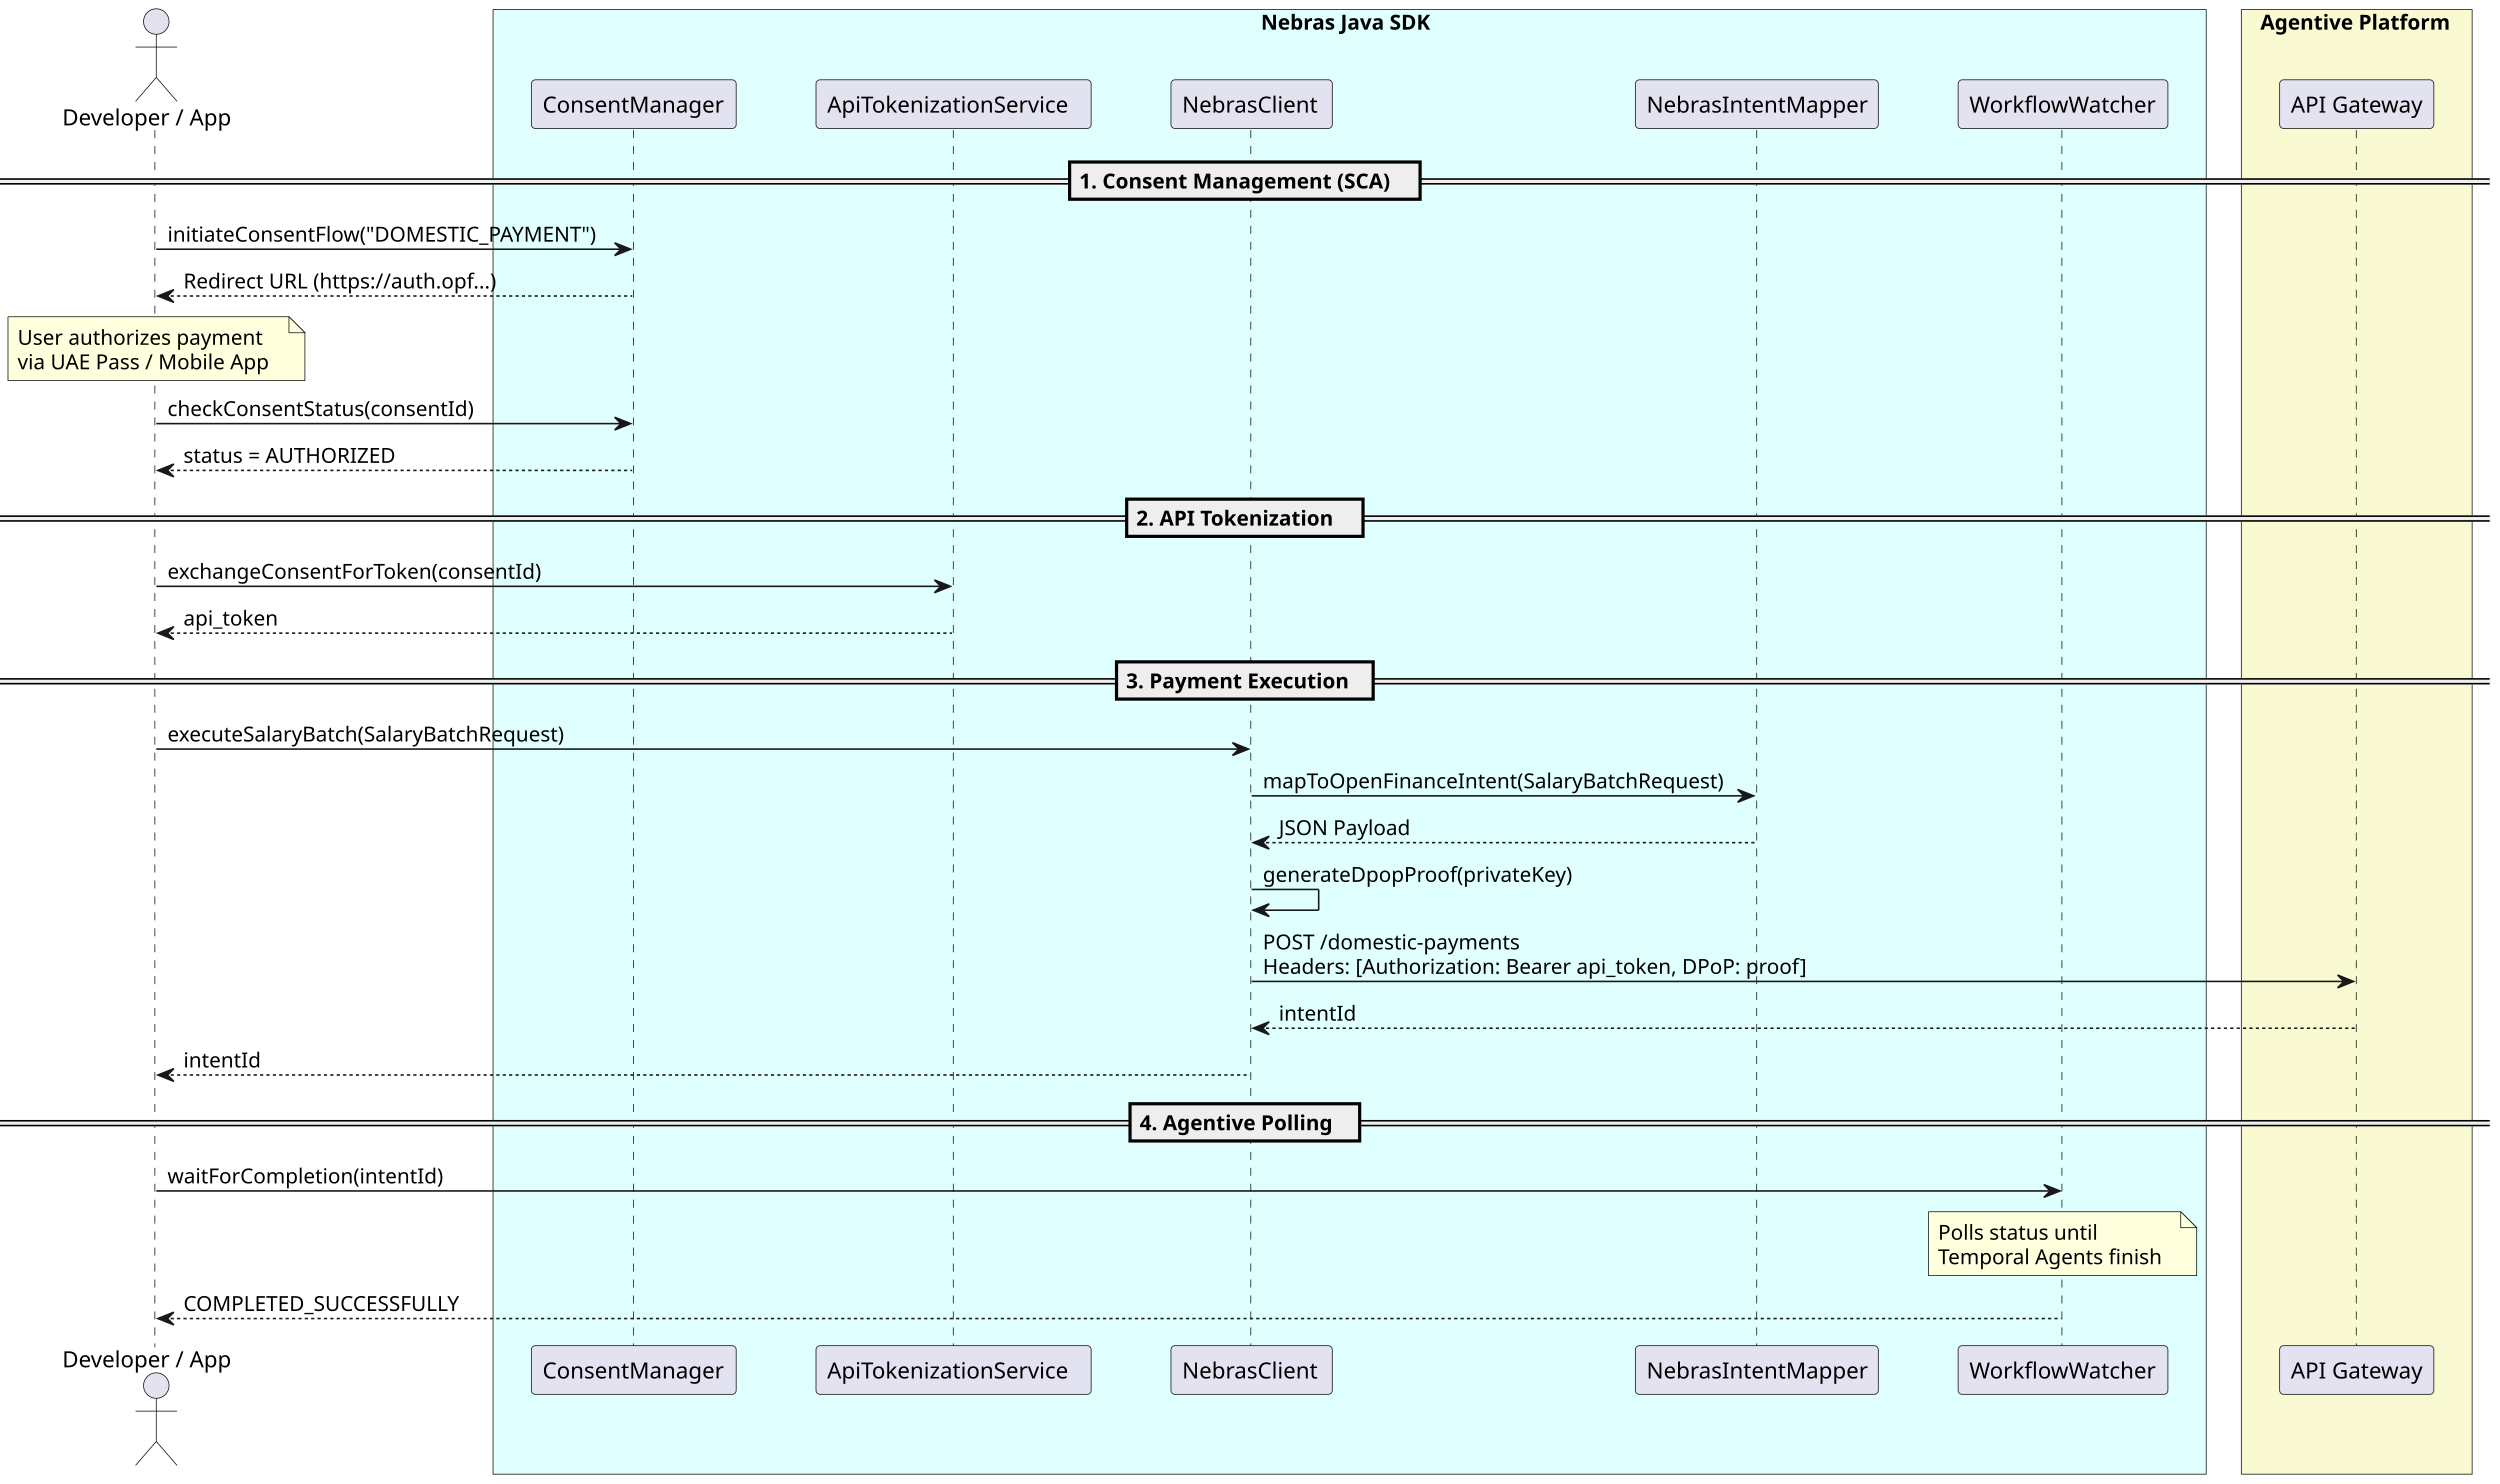
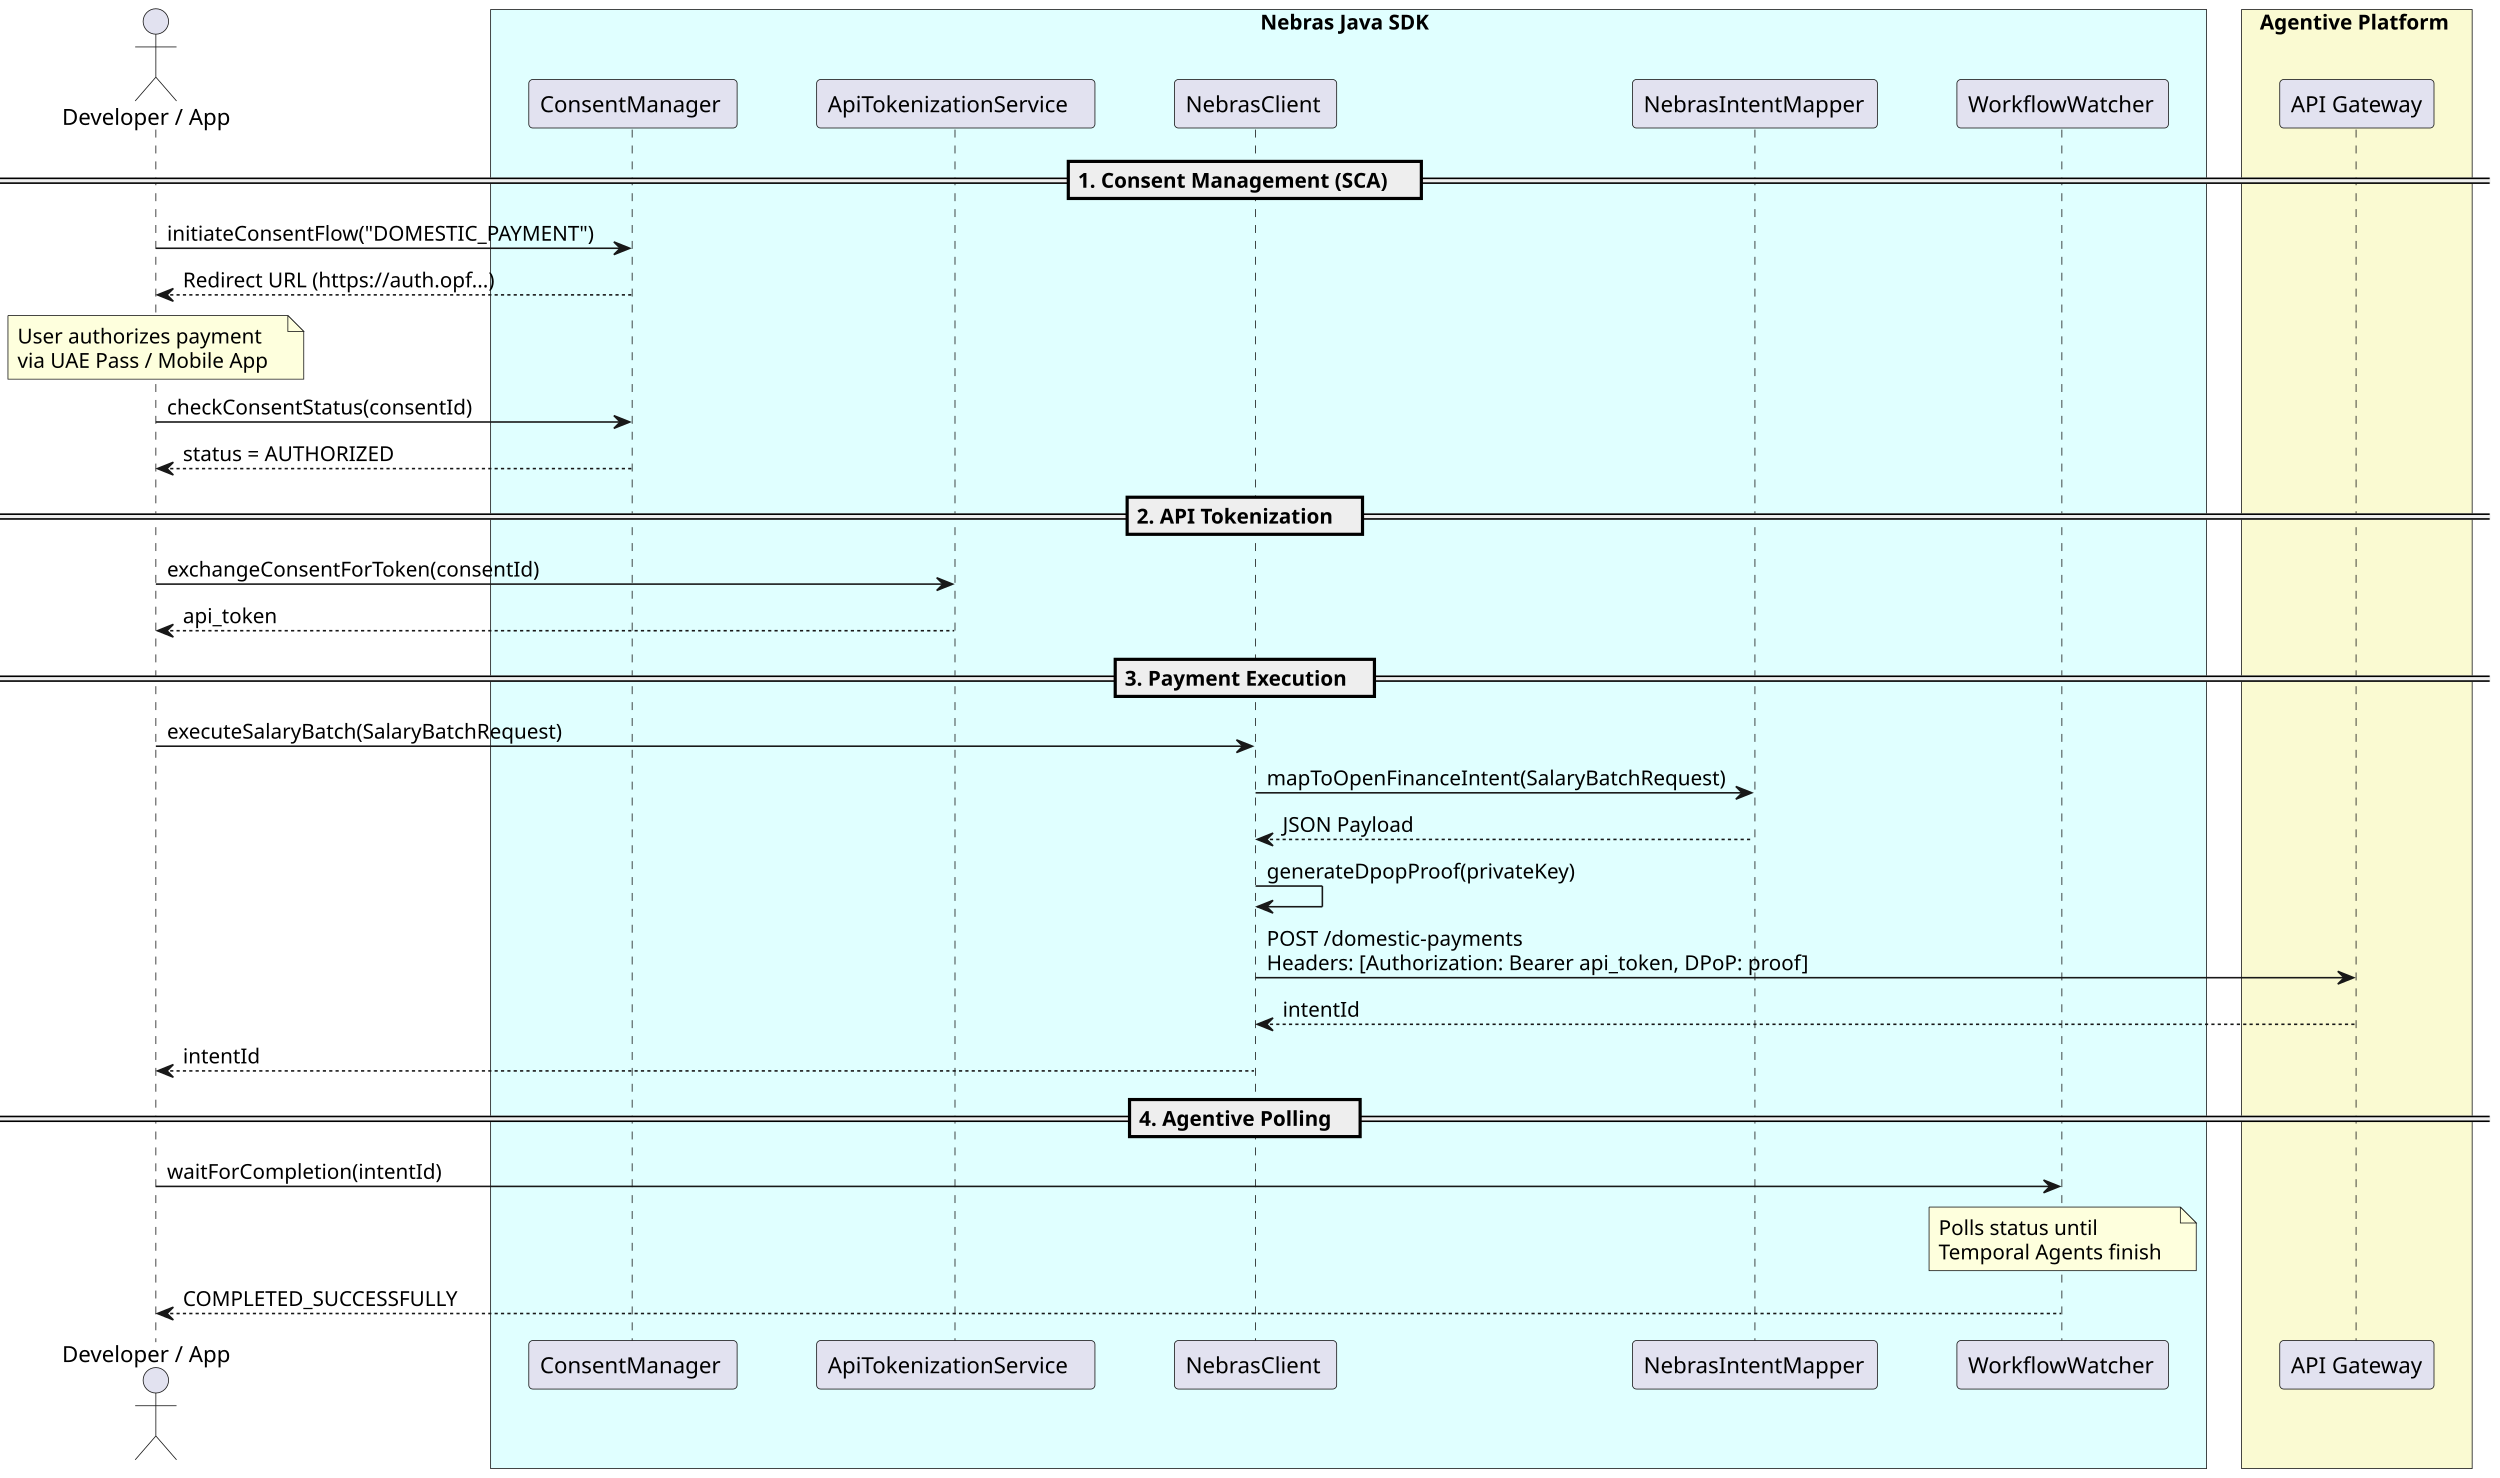
- <svg xmlns="http://www.w3.org/2000/svg" contentStyleType="text/css" data-diagram-type="SEQUENCE" height="929px" preserveAspectRatio="none" style="width:1566px;height:929px;background:#FFFFFF;" version="1.1" viewBox="0 0 1566 929" width="1566px" zoomAndPan="magnify">
+ <svg xmlns="http://www.w3.org/2000/svg" contentStyleType="text/css" height="929px" preserveAspectRatio="none" style="width:1572px;height:929px;background:#FFFFFF;" version="1.1" viewBox="0 0 1572 929" width="1572px" zoomAndPan="magnify">
  <defs />
  <g>
-     <rect fill="#E0FFFF" height="917.43" style="stroke:#181818;stroke-width:0.5;" width="1073.129" x="308.844" y="6" />
-     <text fill="#000000" font-family="sans-serif" font-size="13" font-weight="bold" lengthAdjust="spacing" textLength="111.097" x="789.86" y="18.568">Nebras Java SDK</text>
-     <rect fill="#FAFAD2" height="917.43" style="stroke:#181818;stroke-width:0.5;" width="144.578" x="1403.973" y="6" />
-     <text fill="#000000" font-family="sans-serif" font-size="13" font-weight="bold" lengthAdjust="spacing" textLength="120.732" x="1415.896" y="18.568">Agentive Platform</text>
-     <g class="participant-lifeline" data-entity-uid="part1" data-qualified-name="App" id="part1-lifeline">
-       <g>
-         <rect fill="#000000" fill-opacity="0" height="762.453" width="8" x="93.901" y="81.488" />
-         <line style="stroke:#181818;stroke-width:0.5;stroke-dasharray:5,5;" x1="97" x2="97" y1="81.488" y2="843.941" />
-       </g>
-     </g>
-     <g class="participant-lifeline" data-entity-uid="part2" data-qualified-name="Consent" id="part2-lifeline">
-       <g>
-         <rect fill="#000000" fill-opacity="0" height="762.453" width="8" x="392.996" y="81.488" />
-         <line style="stroke:#181818;stroke-width:0.5;stroke-dasharray:5,5;" x1="396.844" x2="396.844" y1="81.488" y2="843.941" />
-       </g>
-     </g>
-     <g class="participant-lifeline" data-entity-uid="part3" data-qualified-name="Tokenizer" id="part3-lifeline">
-       <g>
-         <rect fill="#000000" fill-opacity="0" height="762.453" width="8" x="593.321" y="81.488" />
-         <line style="stroke:#181818;stroke-width:0.5;stroke-dasharray:5,5;" x1="597.148" x2="597.148" y1="81.488" y2="843.941" />
-       </g>
-     </g>
-     <g class="participant-lifeline" data-entity-uid="part4" data-qualified-name="Client" id="part4-lifeline">
-       <g>
-         <rect fill="#000000" fill-opacity="0" height="762.453" width="8" x="780.023" y="81.488" />
-         <line style="stroke:#181818;stroke-width:0.5;stroke-dasharray:5,5;" x1="783.495" x2="783.495" y1="81.488" y2="843.941" />
-       </g>
-     </g>
-     <g class="participant-lifeline" data-entity-uid="part5" data-qualified-name="Mapper" id="part5-lifeline">
-       <g>
-         <rect fill="#000000" fill-opacity="0" height="762.453" width="8" x="1096.485" y="81.488" />
-         <line style="stroke:#181818;stroke-width:0.5;stroke-dasharray:5,5;" x1="1100.398" x2="1100.398" y1="81.488" y2="843.941" />
-       </g>
-     </g>
-     <g class="participant-lifeline" data-entity-uid="part6" data-qualified-name="Watcher" id="part6-lifeline">
-       <g>
-         <rect fill="#000000" fill-opacity="0" height="762.453" width="8" x="1288.273" y="81.488" />
-         <line style="stroke:#181818;stroke-width:0.5;stroke-dasharray:5,5;" x1="1291.572" x2="1291.572" y1="81.488" y2="843.941" />
-       </g>
-     </g>
-     <g class="participant-lifeline" data-entity-uid="part7" data-qualified-name="Gateway" id="part7-lifeline">
-       <g>
-         <rect fill="#000000" fill-opacity="0" height="762.453" width="8" x="1472.262" y="81.488" />
-         <line style="stroke:#181818;stroke-width:0.5;stroke-dasharray:5,5;" x1="1475.973" x2="1475.973" y1="81.488" y2="843.941" />
-       </g>
-     </g>
-     <g class="participant participant-head" data-entity-uid="part1" data-qualified-name="App" id="part1-head">
-       <text fill="#000000" font-family="sans-serif" font-size="14" lengthAdjust="spacing" textLength="111.802" x="39" y="78.535">Developer / App</text>
-       <ellipse cx="97.901" cy="13.5" fill="#E2E2F0" rx="8" ry="8" style="stroke:#181818;stroke-width:0.5;" />
-       <path d="M97.901,21.5 L97.901,48.5 M84.901,29.5 L110.901,29.5 M97.901,48.5 L84.901,63.5 M97.901,48.5 L110.901,63.5" fill="none" style="stroke:#181818;stroke-width:0.5;" />
-     </g>
-     <g class="participant participant-tail" data-entity-uid="part1" data-qualified-name="App" id="part1-tail">
-       <text fill="#000000" font-family="sans-serif" font-size="14" lengthAdjust="spacing" textLength="111.802" x="39" y="856.477">Developer / App</text>
-       <ellipse cx="97.901" cy="867.93" fill="#E2E2F0" rx="8" ry="8" style="stroke:#181818;stroke-width:0.5;" />
-       <path d="M97.901,875.93 L97.901,902.93 M84.901,883.93 L110.901,883.93 M97.901,902.93 L84.901,917.93 M97.901,902.93 L110.901,917.93" fill="none" style="stroke:#181818;stroke-width:0.5;" />
-     </g>
-     <g class="participant participant-head" data-entity-uid="part2" data-qualified-name="Consent" id="part2-head">
-       <rect fill="#E2E2F0" height="30.488" rx="2.5" ry="2.5" style="stroke:#181818;stroke-width:0.5;" width="128.304" x="332.844" y="50" />
-       <text fill="#000000" font-family="sans-serif" font-size="14" lengthAdjust="spacing" textLength="114.304" x="339.844" y="70.535">ConsentManager</text>
-     </g>
-     <g class="participant participant-tail" data-entity-uid="part2" data-qualified-name="Consent" id="part2-tail">
-       <rect fill="#E2E2F0" height="30.488" rx="2.5" ry="2.5" style="stroke:#181818;stroke-width:0.5;" width="128.304" x="332.844" y="842.941" />
-       <text fill="#000000" font-family="sans-serif" font-size="14" lengthAdjust="spacing" textLength="114.304" x="339.844" y="863.477">ConsentManager</text>
-     </g>
-     <g class="participant participant-head" data-entity-uid="part3" data-qualified-name="Tokenizer" id="part3-head">
-       <rect fill="#E2E2F0" height="30.488" rx="2.5" ry="2.5" style="stroke:#181818;stroke-width:0.5;" width="172.348" x="511.147" y="50" />
-       <text fill="#000000" font-family="sans-serif" font-size="14" lengthAdjust="spacing" textLength="158.348" x="518.148" y="70.535">ApiTokenizationService</text>
-     </g>
-     <g class="participant participant-tail" data-entity-uid="part3" data-qualified-name="Tokenizer" id="part3-tail">
-       <rect fill="#E2E2F0" height="30.488" rx="2.5" ry="2.5" style="stroke:#181818;stroke-width:0.5;" width="172.348" x="511.147" y="842.941" />
-       <text fill="#000000" font-family="sans-serif" font-size="14" lengthAdjust="spacing" textLength="158.348" x="518.148" y="863.477">ApiTokenizationService</text>
-     </g>
-     <g class="participant participant-head" data-entity-uid="part4" data-qualified-name="Client" id="part4-head">
-       <rect fill="#E2E2F0" height="30.488" rx="2.5" ry="2.5" style="stroke:#181818;stroke-width:0.5;" width="101.056" x="733.495" y="50" />
-       <text fill="#000000" font-family="sans-serif" font-size="14" lengthAdjust="spacing" textLength="87.056" x="740.495" y="70.535">NebrasClient</text>
-     </g>
-     <g class="participant participant-tail" data-entity-uid="part4" data-qualified-name="Client" id="part4-tail">
-       <rect fill="#E2E2F0" height="30.488" rx="2.5" ry="2.5" style="stroke:#181818;stroke-width:0.5;" width="101.056" x="733.495" y="842.941" />
-       <text fill="#000000" font-family="sans-serif" font-size="14" lengthAdjust="spacing" textLength="87.056" x="740.495" y="863.477">NebrasClient</text>
-     </g>
-     <g class="participant participant-head" data-entity-uid="part5" data-qualified-name="Mapper" id="part5-head">
-       <rect fill="#E2E2F0" height="30.488" rx="2.5" ry="2.5" style="stroke:#181818;stroke-width:0.5;" width="152.175" x="1024.398" y="50" />
-       <text fill="#000000" font-family="sans-serif" font-size="14" lengthAdjust="spacing" textLength="138.175" x="1031.398" y="70.535">NebrasIntentMapper</text>
-     </g>
-     <g class="participant participant-tail" data-entity-uid="part5" data-qualified-name="Mapper" id="part5-tail">
-       <rect fill="#E2E2F0" height="30.488" rx="2.5" ry="2.5" style="stroke:#181818;stroke-width:0.5;" width="152.175" x="1024.398" y="842.941" />
-       <text fill="#000000" font-family="sans-serif" font-size="14" lengthAdjust="spacing" textLength="138.175" x="1031.398" y="863.477">NebrasIntentMapper</text>
-     </g>
-     <g class="participant participant-head" data-entity-uid="part6" data-qualified-name="Watcher" id="part6-head">
-       <rect fill="#E2E2F0" height="30.488" rx="2.5" ry="2.5" style="stroke:#181818;stroke-width:0.5;" width="131.4" x="1226.572" y="50" />
-       <text fill="#000000" font-family="sans-serif" font-size="14" lengthAdjust="spacing" textLength="117.4" x="1233.572" y="70.535">WorkflowWatcher</text>
-     </g>
-     <g class="participant participant-tail" data-entity-uid="part6" data-qualified-name="Watcher" id="part6-tail">
-       <rect fill="#E2E2F0" height="30.488" rx="2.5" ry="2.5" style="stroke:#181818;stroke-width:0.5;" width="131.4" x="1226.572" y="842.941" />
-       <text fill="#000000" font-family="sans-serif" font-size="14" lengthAdjust="spacing" textLength="117.4" x="1233.572" y="863.477">WorkflowWatcher</text>
-     </g>
-     <g class="participant participant-head" data-entity-uid="part7" data-qualified-name="Gateway" id="part7-head">
-       <rect fill="#E2E2F0" height="30.488" rx="2.5" ry="2.5" style="stroke:#181818;stroke-width:0.5;" width="96.578" x="1427.973" y="50" />
-       <text fill="#000000" font-family="sans-serif" font-size="14" lengthAdjust="spacing" textLength="82.578" x="1434.973" y="70.535">API Gateway</text>
-     </g>
-     <g class="participant participant-tail" data-entity-uid="part7" data-qualified-name="Gateway" id="part7-tail">
-       <rect fill="#E2E2F0" height="30.488" rx="2.5" ry="2.5" style="stroke:#181818;stroke-width:0.5;" width="96.578" x="1427.973" y="842.941" />
-       <text fill="#000000" font-family="sans-serif" font-size="14" lengthAdjust="spacing" textLength="82.578" x="1434.973" y="863.477">API Gateway</text>
-     </g>
-     <rect fill="#EEEEEE" height="3" style="stroke:#EEEEEE;stroke-width:1;" width="1559.551" x="0" y="112.144" />
-     <line style="stroke:#000000;stroke-width:1;" x1="0" x2="1559.551" y1="112.144" y2="112.144" />
-     <line style="stroke:#000000;stroke-width:1;" x1="0" x2="1559.551" y1="115.144" y2="115.144" />
-     <rect fill="#EEEEEE" height="23.311" style="stroke:#000000;stroke-width:2;" width="219.543" x="670.004" y="101.488" />
-     <text fill="#000000" font-family="sans-serif" font-size="13" font-weight="bold" lengthAdjust="spacing" textLength="201.259" x="676.004" y="118.057">1. Consent Management (SCA)</text>
-     <g class="message" data-entity-1="part1" data-entity-2="part2" id="msg1">
-       <polygon fill="#181818" points="384.996,152.109,394.996,156.109,384.996,160.109,388.996,156.109" style="stroke:#181818;stroke-width:1;" />
-       <line style="stroke:#181818;stroke-width:1;" x1="97.901" x2="390.996" y1="156.109" y2="156.109" />
-       <text fill="#000000" font-family="sans-serif" font-size="13" lengthAdjust="spacing" textLength="275.095" x="104.901" y="151.367">initiateConsentFlow("DOMESTIC_PAYMENT")</text>
-     </g>
-     <g class="message" data-entity-1="part2" data-entity-2="part1" id="msg2">
-       <polygon fill="#181818" points="108.901,181.42,98.901,185.42,108.901,189.42,104.901,185.42" style="stroke:#181818;stroke-width:1;" />
-       <line style="stroke:#181818;stroke-width:1;stroke-dasharray:2,2;" x1="102.901" x2="395.996" y1="185.42" y2="185.42" />
-       <text fill="#000000" font-family="sans-serif" font-size="13" lengthAdjust="spacing" textLength="208.254" x="114.901" y="180.678">Redirect URL (https://auth.opf...)</text>
-     </g>
-     <path d="M5,198.42 L5,238.42 L191,238.42 L191,208.42 L181,198.42 L5,198.42" fill="#FEFFDD" style="stroke:#181818;stroke-width:0.5;" />
-     <path d="M181,198.42 L181,208.42 L191,208.42 L181,198.42" fill="#FEFFDD" style="stroke:#181818;stroke-width:0.5;" />
-     <text fill="#000000" font-family="sans-serif" font-size="13" lengthAdjust="spacing" textLength="157.447" x="11" y="215.988">User authorizes payment</text>
-     <text fill="#000000" font-family="sans-serif" font-size="13" lengthAdjust="spacing" textLength="165.147" x="11" y="231.299">via UAE Pass / Mobile App</text>
-     <g class="message" data-entity-1="part1" data-entity-2="part2" id="msg3">
-       <polygon fill="#181818" points="384.996,261.352,394.996,265.352,384.996,269.352,388.996,265.352" style="stroke:#181818;stroke-width:1;" />
-       <line style="stroke:#181818;stroke-width:1;" x1="97.901" x2="390.996" y1="265.352" y2="265.352" />
-       <text fill="#000000" font-family="sans-serif" font-size="13" lengthAdjust="spacing" textLength="196.568" x="104.901" y="260.609">checkConsentStatus(consentId)</text>
-     </g>
-     <g class="message" data-entity-1="part2" data-entity-2="part1" id="msg4">
-       <polygon fill="#181818" points="108.901,290.662,98.901,294.662,108.901,298.662,104.901,294.662" style="stroke:#181818;stroke-width:1;" />
-       <line style="stroke:#181818;stroke-width:1;stroke-dasharray:2,2;" x1="102.901" x2="395.996" y1="294.662" y2="294.662" />
-       <text fill="#000000" font-family="sans-serif" font-size="13" lengthAdjust="spacing" textLength="139.242" x="114.901" y="289.92">status = AUTHORIZED</text>
-     </g>
-     <rect fill="#EEEEEE" height="3" style="stroke:#EEEEEE;stroke-width:1;" width="1559.551" x="0" y="323.317" />
-     <line style="stroke:#000000;stroke-width:1;" x1="0" x2="1559.551" y1="323.317" y2="323.317" />
-     <line style="stroke:#000000;stroke-width:1;" x1="0" x2="1559.551" y1="326.317" y2="326.317" />
-     <rect fill="#EEEEEE" height="23.311" style="stroke:#000000;stroke-width:2;" width="148.037" x="705.757" y="312.662" />
-     <text fill="#000000" font-family="sans-serif" font-size="13" font-weight="bold" lengthAdjust="spacing" textLength="129.752" x="711.757" y="329.231">2. API Tokenization</text>
-     <g class="message" data-entity-1="part1" data-entity-2="part3" id="msg5">
-       <polygon fill="#181818" points="585.321,363.283,595.321,367.283,585.321,371.283,589.321,367.283" style="stroke:#181818;stroke-width:1;" />
-       <line style="stroke:#181818;stroke-width:1;" x1="97.901" x2="591.321" y1="367.283" y2="367.283" />
-       <text fill="#000000" font-family="sans-serif" font-size="13" lengthAdjust="spacing" textLength="241.668" x="104.901" y="362.541">exchangeConsentForToken(consentId)</text>
-     </g>
-     <g class="message" data-entity-1="part3" data-entity-2="part1" id="msg6">
-       <polygon fill="#181818" points="108.901,392.594,98.901,396.594,108.901,400.594,104.901,396.594" style="stroke:#181818;stroke-width:1;" />
-       <line style="stroke:#181818;stroke-width:1;stroke-dasharray:2,2;" x1="102.901" x2="596.321" y1="396.594" y2="396.594" />
-       <text fill="#000000" font-family="sans-serif" font-size="13" lengthAdjust="spacing" textLength="61.376" x="114.901" y="391.852">api_token</text>
-     </g>
-     <rect fill="#EEEEEE" height="3" style="stroke:#EEEEEE;stroke-width:1;" width="1559.551" x="0" y="425.249" />
-     <line style="stroke:#000000;stroke-width:1;" x1="0" x2="1559.551" y1="425.249" y2="425.249" />
-     <line style="stroke:#000000;stroke-width:1;" x1="0" x2="1559.551" y1="428.249" y2="428.249" />
-     <rect fill="#EEEEEE" height="23.311" style="stroke:#000000;stroke-width:2;" width="160.764" x="699.393" y="414.594" />
-     <text fill="#000000" font-family="sans-serif" font-size="13" font-weight="bold" lengthAdjust="spacing" textLength="142.48" x="705.393" y="431.162">3. Payment Execution</text>
-     <g class="message" data-entity-1="part1" data-entity-2="part4" id="msg7">
-       <polygon fill="#181818" points="772.023,465.215,782.023,469.215,772.023,473.215,776.023,469.215" style="stroke:#181818;stroke-width:1;" />
-       <line style="stroke:#181818;stroke-width:1;" x1="97.901" x2="778.023" y1="469.215" y2="469.215" />
-       <text fill="#000000" font-family="sans-serif" font-size="13" lengthAdjust="spacing" textLength="251.139" x="104.901" y="464.473">executeSalaryBatch(SalaryBatchRequest)</text>
-     </g>
-     <g class="message" data-entity-1="part4" data-entity-2="part5" id="msg8">
-       <polygon fill="#181818" points="1088.485,494.525,1098.485,498.525,1088.485,502.525,1092.485,498.525" style="stroke:#181818;stroke-width:1;" />
-       <line style="stroke:#181818;stroke-width:1;" x1="784.023" x2="1094.485" y1="498.525" y2="498.525" />
-       <text fill="#000000" font-family="sans-serif" font-size="13" lengthAdjust="spacing" textLength="292.462" x="791.023" y="493.783">mapToOpenFinanceIntent(SalaryBatchRequest)</text>
-     </g>
-     <g class="message" data-entity-1="part5" data-entity-2="part4" id="msg9">
-       <polygon fill="#181818" points="795.023,523.836,785.023,527.836,795.023,531.836,791.023,527.836" style="stroke:#181818;stroke-width:1;" />
-       <line style="stroke:#181818;stroke-width:1;stroke-dasharray:2,2;" x1="789.023" x2="1099.485" y1="527.836" y2="527.836" />
-       <text fill="#000000" font-family="sans-serif" font-size="13" lengthAdjust="spacing" textLength="83.123" x="801.023" y="523.094">JSON Payload</text>
-     </g>
-     <g class="message" data-entity-1="part4" data-entity-2="part4" id="msg10">
-       <line style="stroke:#181818;stroke-width:1;" x1="784.023" x2="826.023" y1="557.146" y2="557.146" />
-       <line style="stroke:#181818;stroke-width:1;" x1="826.023" x2="826.023" y1="557.146" y2="570.146" />
-       <line style="stroke:#181818;stroke-width:1;" x1="785.023" x2="826.023" y1="570.146" y2="570.146" />
-       <polygon fill="#181818" points="795.023,566.146,785.023,570.146,795.023,574.146,791.023,570.146" style="stroke:#181818;stroke-width:1;" />
-       <text fill="#000000" font-family="sans-serif" font-size="13" lengthAdjust="spacing" textLength="196.853" x="791.023" y="552.404">generateDpopProof(privateKey)</text>
-     </g>
-     <g class="message" data-entity-1="part4" data-entity-2="part7" id="msg11">
-       <polygon fill="#181818" points="1464.262,610.768,1474.262,614.768,1464.262,618.768,1468.262,614.768" style="stroke:#181818;stroke-width:1;" />
-       <line style="stroke:#181818;stroke-width:1;" x1="784.023" x2="1470.262" y1="614.768" y2="614.768" />
-       <text fill="#000000" font-family="sans-serif" font-size="13" lengthAdjust="spacing" textLength="169.501" x="791.023" y="594.715">POST /domestic-payments</text>
-       <text fill="#000000" font-family="sans-serif" font-size="13" lengthAdjust="spacing" textLength="350.657" x="791.023" y="610.025">Headers: [Authorization: Bearer api_token, DPoP: proof]</text>
-     </g>
-     <g class="message" data-entity-1="part7" data-entity-2="part4" id="msg12">
-       <polygon fill="#181818" points="795.023,640.078,785.023,644.078,795.023,648.078,791.023,644.078" style="stroke:#181818;stroke-width:1;" />
-       <line style="stroke:#181818;stroke-width:1;stroke-dasharray:2,2;" x1="789.023" x2="1475.262" y1="644.078" y2="644.078" />
-       <text fill="#000000" font-family="sans-serif" font-size="13" lengthAdjust="spacing" textLength="48.788" x="801.023" y="639.336">intentId</text>
-     </g>
-     <g class="message" data-entity-1="part4" data-entity-2="part1" id="msg13">
-       <polygon fill="#181818" points="108.901,669.389,98.901,673.389,108.901,677.389,104.901,673.389" style="stroke:#181818;stroke-width:1;" />
-       <line style="stroke:#181818;stroke-width:1;stroke-dasharray:2,2;" x1="102.901" x2="783.023" y1="673.389" y2="673.389" />
-       <text fill="#000000" font-family="sans-serif" font-size="13" lengthAdjust="spacing" textLength="48.788" x="114.901" y="668.646">intentId</text>
-     </g>
-     <rect fill="#EEEEEE" height="3" style="stroke:#EEEEEE;stroke-width:1;" width="1559.551" x="0" y="702.044" />
-     <line style="stroke:#000000;stroke-width:1;" x1="0" x2="1559.551" y1="702.044" y2="702.044" />
-     <line style="stroke:#000000;stroke-width:1;" x1="0" x2="1559.551" y1="705.044" y2="705.044" />
-     <rect fill="#EEEEEE" height="23.311" style="stroke:#000000;stroke-width:2;" width="143.841" x="707.855" y="691.389" />
-     <text fill="#000000" font-family="sans-serif" font-size="13" font-weight="bold" lengthAdjust="spacing" textLength="125.557" x="713.855" y="707.957">4. Agentive Polling</text>
-     <g class="message" data-entity-1="part1" data-entity-2="part6" id="msg14">
-       <polygon fill="#181818" points="1280.273,742.01,1290.273,746.01,1280.273,750.01,1284.273,746.01" style="stroke:#181818;stroke-width:1;" />
-       <line style="stroke:#181818;stroke-width:1;" x1="97.901" x2="1286.273" y1="746.01" y2="746.01" />
-       <text fill="#000000" font-family="sans-serif" font-size="13" lengthAdjust="spacing" textLength="176.306" x="104.901" y="741.268">waitForCompletion(intentId)</text>
-     </g>
-     <path d="M1208,759.01 L1208,799.01 L1376,799.01 L1376,769.01 L1366,759.01 L1208,759.01" fill="#FEFFDD" style="stroke:#181818;stroke-width:0.5;" />
-     <path d="M1366,759.01 L1366,769.01 L1376,769.01 L1366,759.01" fill="#FEFFDD" style="stroke:#181818;stroke-width:0.5;" />
-     <text fill="#000000" font-family="sans-serif" font-size="13" lengthAdjust="spacing" textLength="104.279" x="1214" y="776.578">Polls status until</text>
-     <text fill="#000000" font-family="sans-serif" font-size="13" lengthAdjust="spacing" textLength="147.183" x="1214" y="791.889">Temporal Agents finish</text>
-     <g class="message" data-entity-1="part6" data-entity-2="part1" id="msg15">
-       <polygon fill="#181818" points="108.901,821.941,98.901,825.941,108.901,829.941,104.901,825.941" style="stroke:#181818;stroke-width:1;" />
-       <line style="stroke:#181818;stroke-width:1;stroke-dasharray:2,2;" x1="102.901" x2="1291.273" y1="825.941" y2="825.941" />
-       <text fill="#000000" font-family="sans-serif" font-size="13" lengthAdjust="spacing" textLength="175.944" x="114.901" y="821.199">COMPLETED_SUCCESSFULLY</text>
-     </g>
+     <rect fill="#E0FFFF" height="917.43" style="stroke:#181818;stroke-width:0.5;" width="1079" x="308.5" y="6" />
+     <text fill="#000000" font-family="sans-serif" font-size="13" font-weight="bold" lengthAdjust="spacing" textLength="111" x="792.5" y="18.568">Nebras Java SDK</text>
+     <rect fill="#FAFAD2" height="917.43" style="stroke:#181818;stroke-width:0.5;" width="145" x="1409.5" y="6" />
+     <text fill="#000000" font-family="sans-serif" font-size="13" font-weight="bold" lengthAdjust="spacing" textLength="122" x="1421" y="18.568">Agentive Platform</text>
+     <line style="stroke:#181818;stroke-width:0.5;stroke-dasharray:5.0,5.0;" x1="98" x2="98" y1="81.488" y2="843.941" />
+     <line style="stroke:#181818;stroke-width:0.5;stroke-dasharray:5.0,5.0;" x1="397.5" x2="397.5" y1="81.488" y2="843.941" />
+     <line style="stroke:#181818;stroke-width:0.5;stroke-dasharray:5.0,5.0;" x1="600.5" x2="600.5" y1="81.488" y2="843.941" />
+     <line style="stroke:#181818;stroke-width:0.5;stroke-dasharray:5.0,5.0;" x1="789.5" x2="789.5" y1="81.488" y2="843.941" />
+     <line style="stroke:#181818;stroke-width:0.5;stroke-dasharray:5.0,5.0;" x1="1103.5" x2="1103.5" y1="81.488" y2="843.941" />
+     <line style="stroke:#181818;stroke-width:0.5;stroke-dasharray:5.0,5.0;" x1="1296.5" x2="1296.5" y1="81.488" y2="843.941" />
+     <line style="stroke:#181818;stroke-width:0.5;stroke-dasharray:5.0,5.0;" x1="1481.5" x2="1481.5" y1="81.488" y2="843.941" />
+     <text fill="#000000" font-family="sans-serif" font-size="14" lengthAdjust="spacing" textLength="112" x="39" y="78.535">Developer / App</text>
+     <ellipse cx="98" cy="13.5" fill="#E2E2F0" rx="8" ry="8" style="stroke:#181818;stroke-width:0.5;" />
+     <path d="M98,21.5 L98,48.5 M85,29.5 L111,29.5 M98,48.5 L85,63.5 M98,48.5 L111,63.5 " fill="none" style="stroke:#181818;stroke-width:0.5;" />
+     <text fill="#000000" font-family="sans-serif" font-size="14" lengthAdjust="spacing" textLength="112" x="39" y="856.477">Developer / App</text>
+     <ellipse cx="98" cy="867.93" fill="#E2E2F0" rx="8" ry="8" style="stroke:#181818;stroke-width:0.5;" />
+     <path d="M98,875.93 L98,902.93 M85,883.93 L111,883.93 M98,902.93 L85,917.93 M98,902.93 L111,917.93 " fill="none" style="stroke:#181818;stroke-width:0.5;" />
+     <rect fill="#E2E2F0" height="30.488" rx="2.5" ry="2.5" style="stroke:#181818;stroke-width:0.5;" width="131" x="332.5" y="50" />
+     <text fill="#000000" font-family="sans-serif" font-size="14" lengthAdjust="spacing" textLength="117" x="339.5" y="70.535">ConsentManager</text>
+     <rect fill="#E2E2F0" height="30.488" rx="2.5" ry="2.5" style="stroke:#181818;stroke-width:0.5;" width="131" x="332.5" y="842.941" />
+     <text fill="#000000" font-family="sans-serif" font-size="14" lengthAdjust="spacing" textLength="117" x="339.5" y="863.477">ConsentManager</text>
+     <rect fill="#E2E2F0" height="30.488" rx="2.5" ry="2.5" style="stroke:#181818;stroke-width:0.5;" width="175" x="513.5" y="50" />
+     <text fill="#000000" font-family="sans-serif" font-size="14" lengthAdjust="spacing" textLength="161" x="520.5" y="70.535">ApiTokenizationService</text>
+     <rect fill="#E2E2F0" height="30.488" rx="2.5" ry="2.5" style="stroke:#181818;stroke-width:0.5;" width="175" x="513.5" y="842.941" />
+     <text fill="#000000" font-family="sans-serif" font-size="14" lengthAdjust="spacing" textLength="161" x="520.5" y="863.477">ApiTokenizationService</text>
+     <rect fill="#E2E2F0" height="30.488" rx="2.5" ry="2.5" style="stroke:#181818;stroke-width:0.5;" width="102" x="738.5" y="50" />
+     <text fill="#000000" font-family="sans-serif" font-size="14" lengthAdjust="spacing" textLength="88" x="745.5" y="70.535">NebrasClient</text>
+     <rect fill="#E2E2F0" height="30.488" rx="2.5" ry="2.5" style="stroke:#181818;stroke-width:0.5;" width="102" x="738.5" y="842.941" />
+     <text fill="#000000" font-family="sans-serif" font-size="14" lengthAdjust="spacing" textLength="88" x="745.5" y="863.477">NebrasClient</text>
+     <rect fill="#E2E2F0" height="30.488" rx="2.5" ry="2.5" style="stroke:#181818;stroke-width:0.5;" width="154" x="1026.5" y="50" />
+     <text fill="#000000" font-family="sans-serif" font-size="14" lengthAdjust="spacing" textLength="140" x="1033.5" y="70.535">NebrasIntentMapper</text>
+     <rect fill="#E2E2F0" height="30.488" rx="2.5" ry="2.5" style="stroke:#181818;stroke-width:0.5;" width="154" x="1026.5" y="842.941" />
+     <text fill="#000000" font-family="sans-serif" font-size="14" lengthAdjust="spacing" textLength="140" x="1033.5" y="863.477">NebrasIntentMapper</text>
+     <rect fill="#E2E2F0" height="30.488" rx="2.5" ry="2.5" style="stroke:#181818;stroke-width:0.5;" width="133" x="1230.5" y="50" />
+     <text fill="#000000" font-family="sans-serif" font-size="14" lengthAdjust="spacing" textLength="119" x="1237.5" y="70.535">WorkflowWatcher</text>
+     <rect fill="#E2E2F0" height="30.488" rx="2.5" ry="2.5" style="stroke:#181818;stroke-width:0.5;" width="133" x="1230.5" y="842.941" />
+     <text fill="#000000" font-family="sans-serif" font-size="14" lengthAdjust="spacing" textLength="119" x="1237.5" y="863.477">WorkflowWatcher</text>
+     <rect fill="#E2E2F0" height="30.488" rx="2.5" ry="2.5" style="stroke:#181818;stroke-width:0.5;" width="97" x="1433.5" y="50" />
+     <text fill="#000000" font-family="sans-serif" font-size="14" lengthAdjust="spacing" textLength="83" x="1440.5" y="70.535">API Gateway</text>
+     <rect fill="#E2E2F0" height="30.488" rx="2.5" ry="2.5" style="stroke:#181818;stroke-width:0.5;" width="97" x="1433.5" y="842.941" />
+     <text fill="#000000" font-family="sans-serif" font-size="14" lengthAdjust="spacing" textLength="83" x="1440.5" y="863.477">API Gateway</text>
+     <rect fill="#EEEEEE" height="3" style="stroke:#EEEEEE;stroke-width:1.0;" width="1565.5" x="0" y="112.144" />
+     <line style="stroke:#000000;stroke-width:1.0;" x1="0" x2="1565.5" y1="112.144" y2="112.144" />
+     <line style="stroke:#000000;stroke-width:1.0;" x1="0" x2="1565.5" y1="115.144" y2="115.144" />
+     <rect fill="#EEEEEE" height="23.311" style="stroke:#000000;stroke-width:2.0;" width="222" x="671.75" y="101.488" />
+     <text fill="#000000" font-family="sans-serif" font-size="13" font-weight="bold" lengthAdjust="spacing" textLength="204" x="677.75" y="118.057">1. Consent Management (SCA)</text>
+     <polygon fill="#181818" points="386,152.109,396,156.109,386,160.109,390,156.109" style="stroke:#181818;stroke-width:1.0;" />
+     <line style="stroke:#181818;stroke-width:1.0;" x1="98" x2="392" y1="156.109" y2="156.109" />
+     <text fill="#000000" font-family="sans-serif" font-size="13" lengthAdjust="spacing" textLength="276" x="105" y="151.367">initiateConsentFlow("DOMESTIC_PAYMENT")</text>
+     <polygon fill="#181818" points="109,181.42,99,185.42,109,189.42,105,185.42" style="stroke:#181818;stroke-width:1.0;" />
+     <line style="stroke:#181818;stroke-width:1.0;stroke-dasharray:2.0,2.0;" x1="103" x2="397" y1="185.42" y2="185.42" />
+     <text fill="#000000" font-family="sans-serif" font-size="13" lengthAdjust="spacing" textLength="207" x="115" y="180.678">Redirect URL (https://auth.opf...)</text>
+     <path d="M5,198.42 L5,238.42 L191,238.42 L191,208.42 L181,198.42 L5,198.42 " fill="#FEFFDD" style="stroke:#181818;stroke-width:0.5;" />
+     <path d="M181,198.42 L181,208.42 L191,208.42 L181,198.42 " fill="#FEFFDD" style="stroke:#181818;stroke-width:0.5;" />
+     <text fill="#000000" font-family="sans-serif" font-size="13" lengthAdjust="spacing" textLength="156" x="11" y="215.988">User authorizes payment</text>
+     <text fill="#000000" font-family="sans-serif" font-size="13" lengthAdjust="spacing" textLength="165" x="11" y="231.299">via UAE Pass / Mobile App</text>
+     <polygon fill="#181818" points="386,261.352,396,265.352,386,269.352,390,265.352" style="stroke:#181818;stroke-width:1.0;" />
+     <line style="stroke:#181818;stroke-width:1.0;" x1="98" x2="392" y1="265.352" y2="265.352" />
+     <text fill="#000000" font-family="sans-serif" font-size="13" lengthAdjust="spacing" textLength="198" x="105" y="260.609">checkConsentStatus(consentId)</text>
+     <polygon fill="#181818" points="109,290.662,99,294.662,109,298.662,105,294.662" style="stroke:#181818;stroke-width:1.0;" />
+     <line style="stroke:#181818;stroke-width:1.0;stroke-dasharray:2.0,2.0;" x1="103" x2="397" y1="294.662" y2="294.662" />
+     <text fill="#000000" font-family="sans-serif" font-size="13" lengthAdjust="spacing" textLength="140" x="115" y="289.92">status = AUTHORIZED</text>
+     <rect fill="#EEEEEE" height="3" style="stroke:#EEEEEE;stroke-width:1.0;" width="1565.5" x="0" y="323.317" />
+     <line style="stroke:#000000;stroke-width:1.0;" x1="0" x2="1565.5" y1="323.317" y2="323.317" />
+     <line style="stroke:#000000;stroke-width:1.0;" x1="0" x2="1565.5" y1="326.317" y2="326.317" />
+     <rect fill="#EEEEEE" height="23.311" style="stroke:#000000;stroke-width:2.0;" width="148" x="708.75" y="312.662" />
+     <text fill="#000000" font-family="sans-serif" font-size="13" font-weight="bold" lengthAdjust="spacing" textLength="130" x="714.75" y="329.231">2. API Tokenization</text>
+     <polygon fill="#181818" points="589,363.283,599,367.283,589,371.283,593,367.283" style="stroke:#181818;stroke-width:1.0;" />
+     <line style="stroke:#181818;stroke-width:1.0;" x1="98" x2="595" y1="367.283" y2="367.283" />
+     <text fill="#000000" font-family="sans-serif" font-size="13" lengthAdjust="spacing" textLength="241" x="105" y="362.541">exchangeConsentForToken(consentId)</text>
+     <polygon fill="#181818" points="109,392.594,99,396.594,109,400.594,105,396.594" style="stroke:#181818;stroke-width:1.0;" />
+     <line style="stroke:#181818;stroke-width:1.0;stroke-dasharray:2.0,2.0;" x1="103" x2="600" y1="396.594" y2="396.594" />
+     <text fill="#000000" font-family="sans-serif" font-size="13" lengthAdjust="spacing" textLength="62" x="115" y="391.852">api_token</text>
+     <rect fill="#EEEEEE" height="3" style="stroke:#EEEEEE;stroke-width:1.0;" width="1565.5" x="0" y="425.249" />
+     <line style="stroke:#000000;stroke-width:1.0;" x1="0" x2="1565.5" y1="425.249" y2="425.249" />
+     <line style="stroke:#000000;stroke-width:1.0;" x1="0" x2="1565.5" y1="428.249" y2="428.249" />
+     <rect fill="#EEEEEE" height="23.311" style="stroke:#000000;stroke-width:2.0;" width="163" x="701.25" y="414.594" />
+     <text fill="#000000" font-family="sans-serif" font-size="13" font-weight="bold" lengthAdjust="spacing" textLength="145" x="707.25" y="431.162">3. Payment Execution</text>
+     <polygon fill="#181818" points="777.5,465.215,787.5,469.215,777.5,473.215,781.5,469.215" style="stroke:#181818;stroke-width:1.0;" />
+     <line style="stroke:#181818;stroke-width:1.0;" x1="98" x2="783.5" y1="469.215" y2="469.215" />
+     <text fill="#000000" font-family="sans-serif" font-size="13" lengthAdjust="spacing" textLength="249" x="105" y="464.473">executeSalaryBatch(SalaryBatchRequest)</text>
+     <polygon fill="#181818" points="1091.5,494.525,1101.5,498.525,1091.5,502.525,1095.5,498.525" style="stroke:#181818;stroke-width:1.0;" />
+     <line style="stroke:#181818;stroke-width:1.0;" x1="789.5" x2="1097.5" y1="498.525" y2="498.525" />
+     <text fill="#000000" font-family="sans-serif" font-size="13" lengthAdjust="spacing" textLength="290" x="796.5" y="493.783">mapToOpenFinanceIntent(SalaryBatchRequest)</text>
+     <polygon fill="#181818" points="800.5,523.836,790.5,527.836,800.5,531.836,796.5,527.836" style="stroke:#181818;stroke-width:1.0;" />
+     <line style="stroke:#181818;stroke-width:1.0;stroke-dasharray:2.0,2.0;" x1="794.5" x2="1102.5" y1="527.836" y2="527.836" />
+     <text fill="#000000" font-family="sans-serif" font-size="13" lengthAdjust="spacing" textLength="83" x="806.5" y="523.094">JSON Payload</text>
+     <line style="stroke:#181818;stroke-width:1.0;" x1="789.5" x2="831.5" y1="557.146" y2="557.146" />
+     <line style="stroke:#181818;stroke-width:1.0;" x1="831.5" x2="831.5" y1="557.146" y2="570.146" />
+     <line style="stroke:#181818;stroke-width:1.0;" x1="790.5" x2="831.5" y1="570.146" y2="570.146" />
+     <polygon fill="#181818" points="800.5,566.146,790.5,570.146,800.5,574.146,796.5,570.146" style="stroke:#181818;stroke-width:1.0;" />
+     <text fill="#000000" font-family="sans-serif" font-size="13" lengthAdjust="spacing" textLength="194" x="796.5" y="552.404">generateDpopProof(privateKey)</text>
+     <polygon fill="#181818" points="1470,610.768,1480,614.768,1470,618.768,1474,614.768" style="stroke:#181818;stroke-width:1.0;" />
+     <line style="stroke:#181818;stroke-width:1.0;" x1="789.5" x2="1476" y1="614.768" y2="614.768" />
+     <text fill="#000000" font-family="sans-serif" font-size="13" lengthAdjust="spacing" textLength="170" x="796.5" y="594.715">POST /domestic-payments</text>
+     <text fill="#000000" font-family="sans-serif" font-size="13" lengthAdjust="spacing" textLength="347" x="796.5" y="610.025">Headers: [Authorization: Bearer api_token, DPoP: proof]</text>
+     <polygon fill="#181818" points="800.5,640.078,790.5,644.078,800.5,648.078,796.5,644.078" style="stroke:#181818;stroke-width:1.0;" />
+     <line style="stroke:#181818;stroke-width:1.0;stroke-dasharray:2.0,2.0;" x1="794.5" x2="1481" y1="644.078" y2="644.078" />
+     <text fill="#000000" font-family="sans-serif" font-size="13" lengthAdjust="spacing" textLength="49" x="806.5" y="639.336">intentId</text>
+     <polygon fill="#181818" points="109,669.389,99,673.389,109,677.389,105,673.389" style="stroke:#181818;stroke-width:1.0;" />
+     <line style="stroke:#181818;stroke-width:1.0;stroke-dasharray:2.0,2.0;" x1="103" x2="788.5" y1="673.389" y2="673.389" />
+     <text fill="#000000" font-family="sans-serif" font-size="13" lengthAdjust="spacing" textLength="49" x="115" y="668.646">intentId</text>
+     <rect fill="#EEEEEE" height="3" style="stroke:#EEEEEE;stroke-width:1.0;" width="1565.5" x="0" y="702.044" />
+     <line style="stroke:#000000;stroke-width:1.0;" x1="0" x2="1565.5" y1="702.044" y2="702.044" />
+     <line style="stroke:#000000;stroke-width:1.0;" x1="0" x2="1565.5" y1="705.044" y2="705.044" />
+     <rect fill="#EEEEEE" height="23.311" style="stroke:#000000;stroke-width:2.0;" width="145" x="710.25" y="691.389" />
+     <text fill="#000000" font-family="sans-serif" font-size="13" font-weight="bold" lengthAdjust="spacing" textLength="127" x="716.25" y="707.957">4. Agentive Polling</text>
+     <polygon fill="#181818" points="1285,742.01,1295,746.01,1285,750.01,1289,746.01" style="stroke:#181818;stroke-width:1.0;" />
+     <line style="stroke:#181818;stroke-width:1.0;" x1="98" x2="1291" y1="746.01" y2="746.01" />
+     <text fill="#000000" font-family="sans-serif" font-size="13" lengthAdjust="spacing" textLength="176" x="105" y="741.268">waitForCompletion(intentId)</text>
+     <path d="M1213,759.01 L1213,799.01 L1381,799.01 L1381,769.01 L1371,759.01 L1213,759.01 " fill="#FEFFDD" style="stroke:#181818;stroke-width:0.5;" />
+     <path d="M1371,759.01 L1371,769.01 L1381,769.01 L1371,759.01 " fill="#FEFFDD" style="stroke:#181818;stroke-width:0.5;" />
+     <text fill="#000000" font-family="sans-serif" font-size="13" lengthAdjust="spacing" textLength="106" x="1219" y="776.578">Polls status until</text>
+     <text fill="#000000" font-family="sans-serif" font-size="13" lengthAdjust="spacing" textLength="147" x="1219" y="791.889">Temporal Agents finish</text>
+     <polygon fill="#181818" points="109,821.941,99,825.941,109,829.941,105,825.941" style="stroke:#181818;stroke-width:1.0;" />
+     <line style="stroke:#181818;stroke-width:1.0;stroke-dasharray:2.0,2.0;" x1="103" x2="1296" y1="825.941" y2="825.941" />
+     <text fill="#000000" font-family="sans-serif" font-size="13" lengthAdjust="spacing" textLength="176" x="115" y="821.199">COMPLETED_SUCCESSFULLY</text>
  </g>
</svg>
